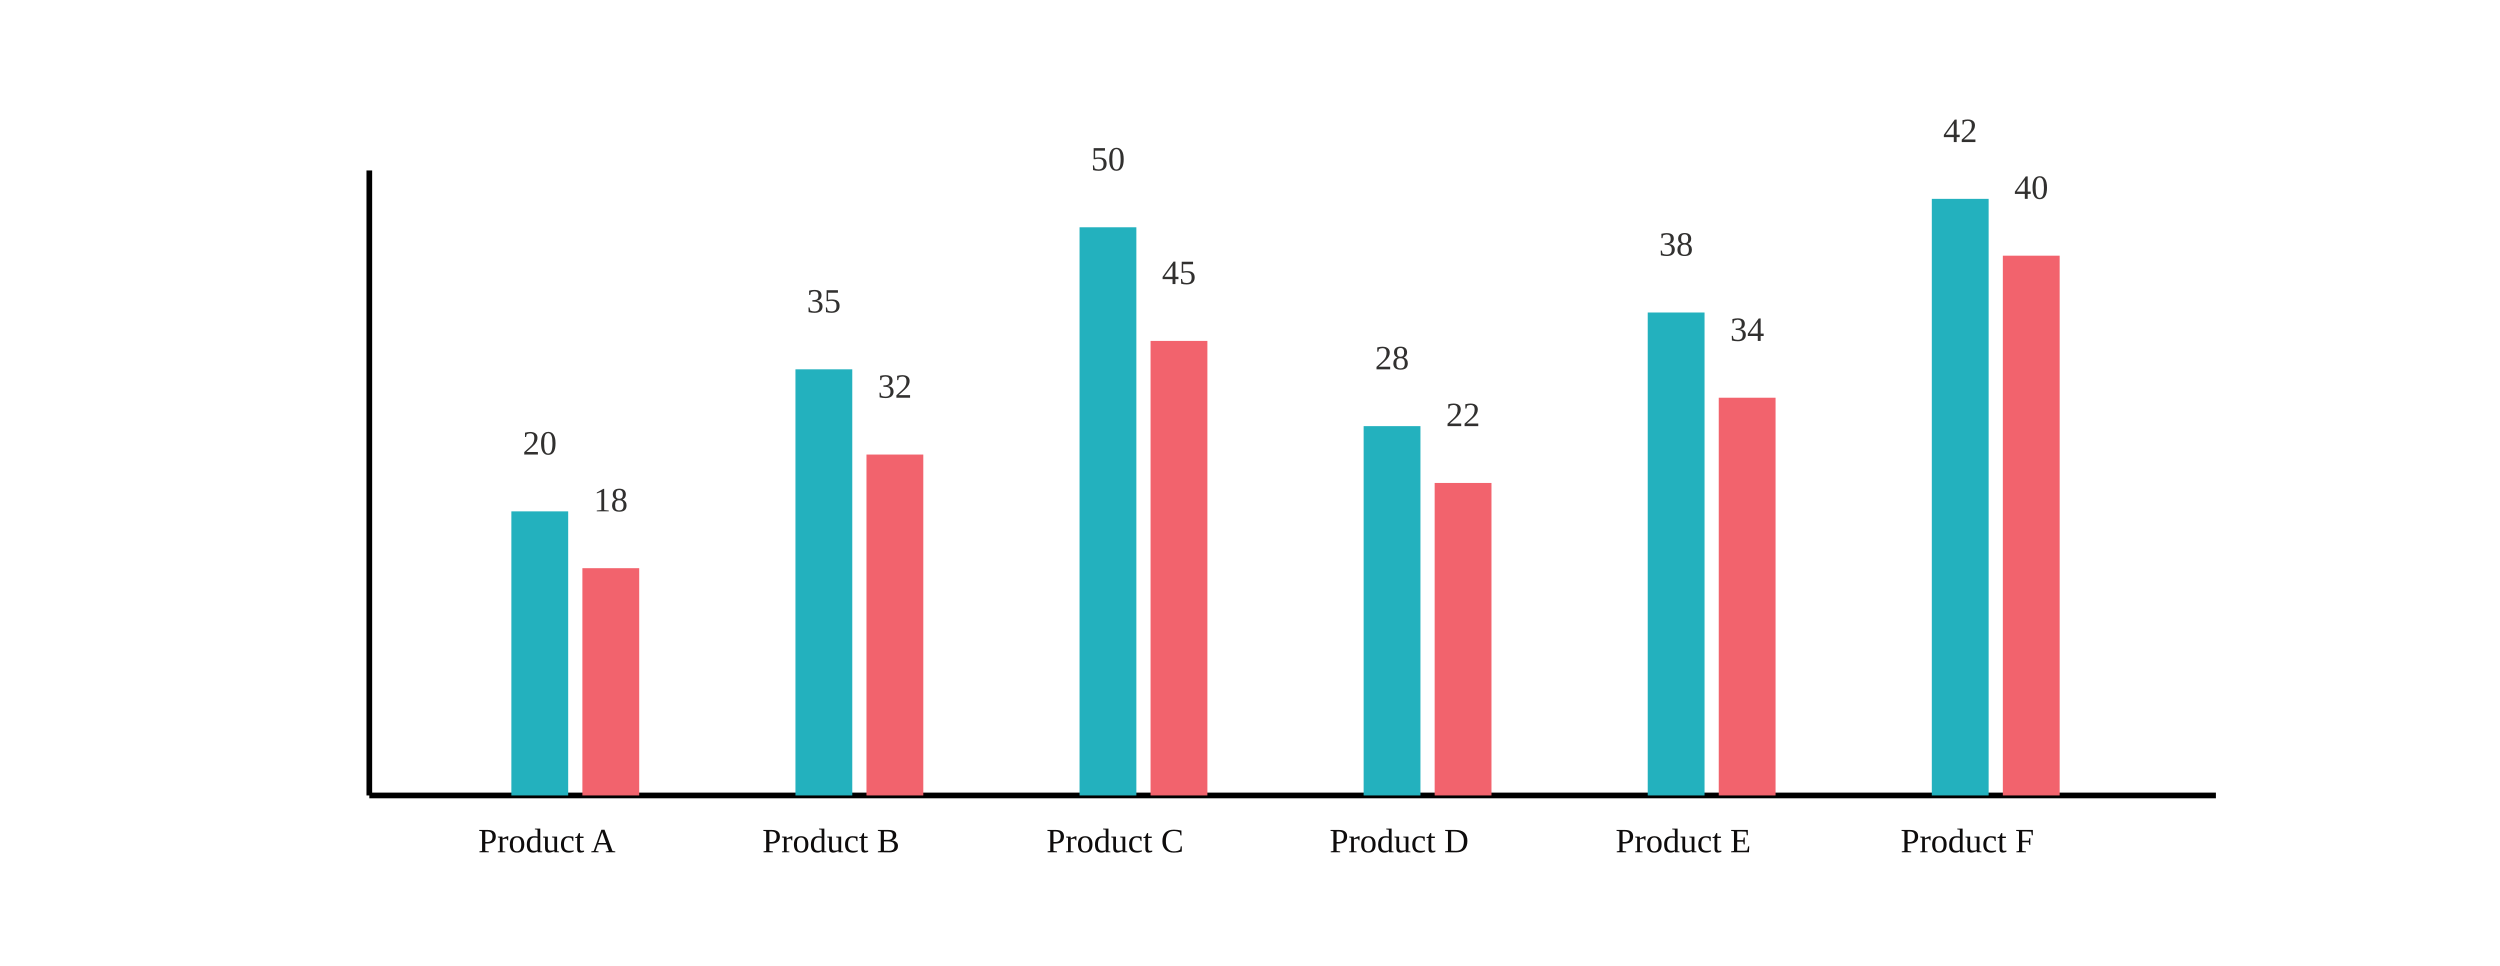
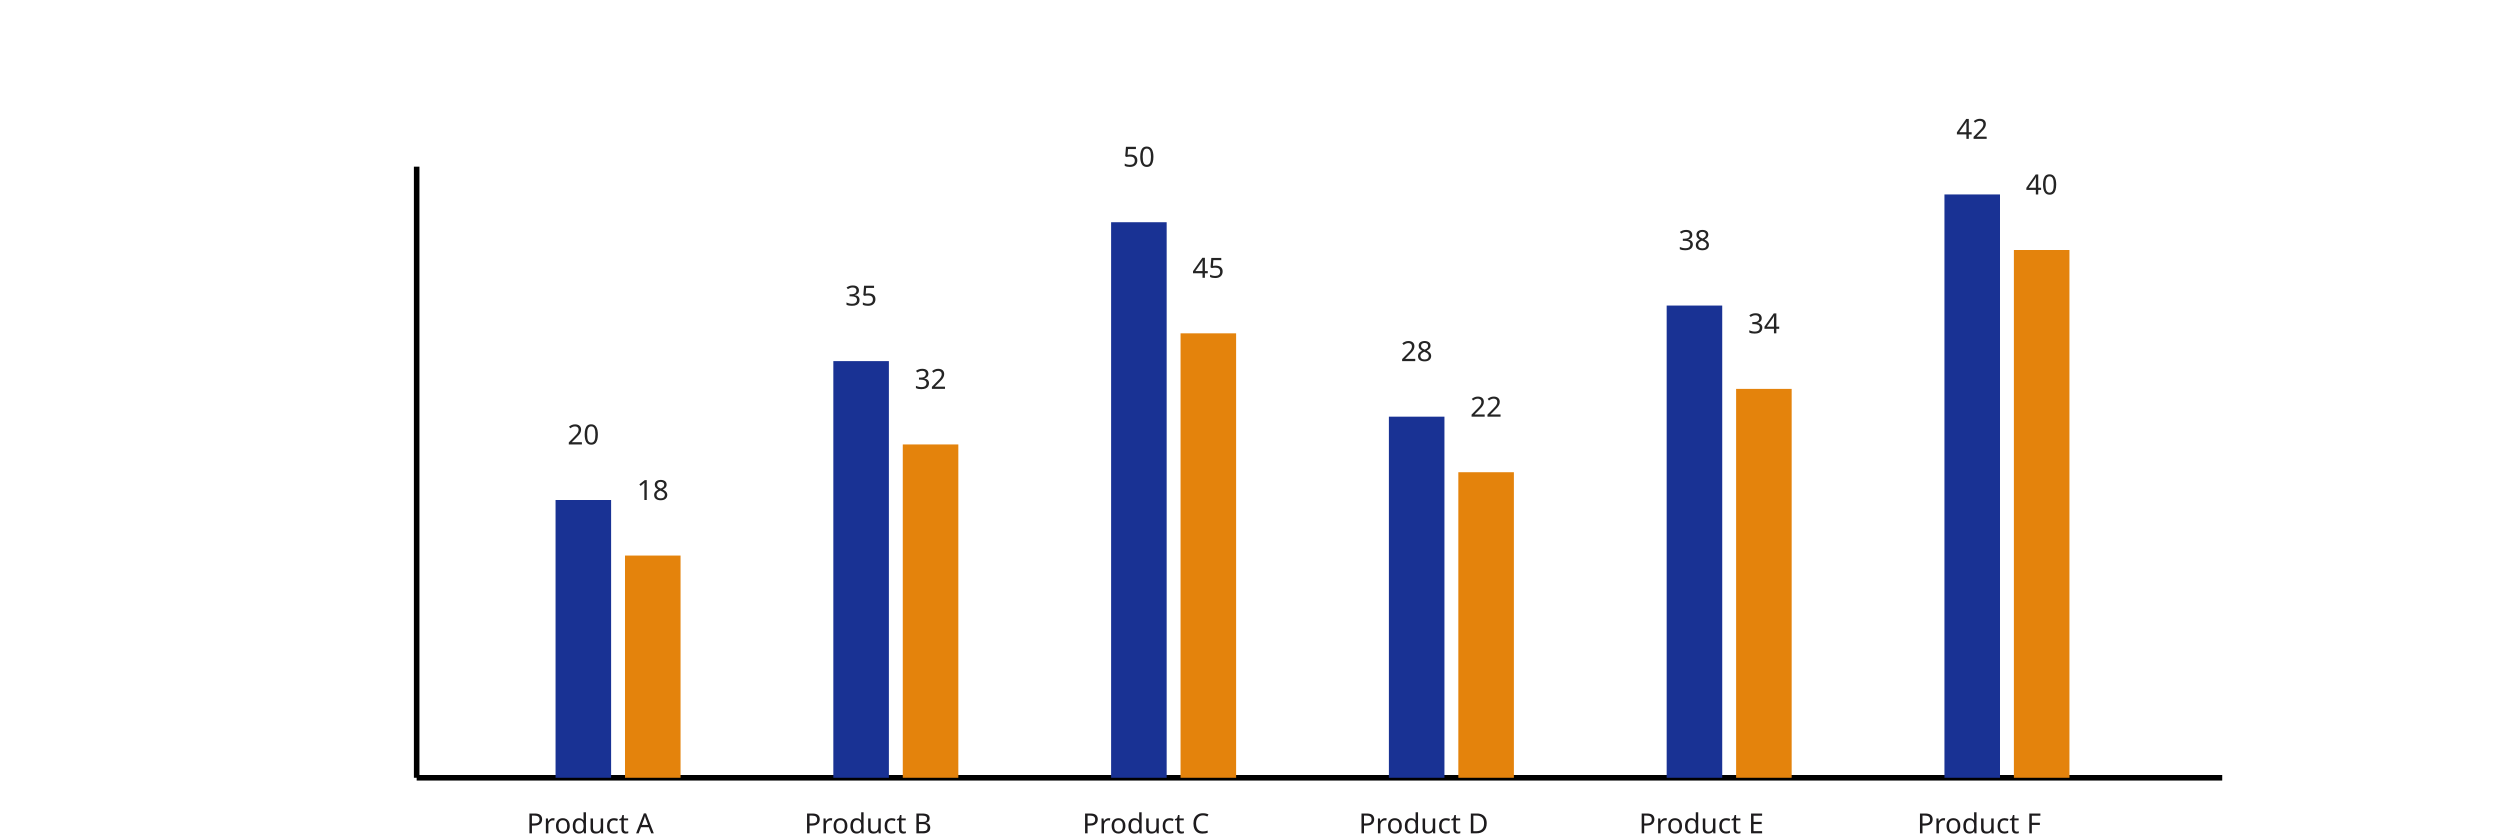
- <svg xmlns="http://www.w3.org/2000/svg" width="900" height="auto" viewBox="-530,-100,880,340" max-width="100%" font="10px sans-serif">
+ <svg xmlns="http://www.w3.org/2000/svg" width="900" height="340" viewBox="-550,-100,900,300" style="max-width: 100%; height: auto; font: 10px sans-serif;" id="svg">
  <line x1="-400" y1="180" x2="250" y2="180" stroke="#000" stroke-width="2" />
  <line x1="-400" y1="180" x2="-400" y2="-40" stroke="#000" stroke-width="2" />
-   <rect x="-350" y="80" width="20" height="100" fill="hsl(185, 69%, 44%)" />
-   <text x="-340" y="60" text-anchor="middle" fill="hsl(17, 2%, 19%)">20</text>
-   <rect x="-325" y="100" width="20" height="80" fill="hsl(356, 85%, 67%)" />
-   <text x="-315" y="80" text-anchor="middle" fill="hsl(17, 2%, 19%)">18</text>
-   <text x="-337.5" y="200" text-anchor="middle" fill="hsl(351, 9%, 5%)">Product A</text>
-   <rect x="-250" y="30" width="20" height="150" fill="hsl(185, 69%, 44%)" />
-   <text x="-240" y="10" text-anchor="middle" fill="hsl(17, 2%, 19%)">35</text>
-   <rect x="-225" y="60" width="20" height="120" fill="hsl(356, 85%, 67%)" />
-   <text x="-215" y="40" text-anchor="middle" fill="hsl(17, 2%, 19%)">32</text>
-   <text x="-237.5" y="200" text-anchor="middle" fill="hsl(351, 9%, 5%)">Product B</text>
-   <rect x="-150" y="-20" width="20" height="200" fill="hsl(185, 69%, 44%)" />
-   <text x="-140" y="-40" text-anchor="middle" fill="hsl(17, 2%, 19%)">50</text>
-   <rect x="-125" y="20" width="20" height="160" fill="hsl(356, 85%, 67%)" />
-   <text x="-115" y="0" text-anchor="middle" fill="hsl(17, 2%, 19%)">45</text>
-   <text x="-137.5" y="200" text-anchor="middle" fill="hsl(351, 9%, 5%)">Product C</text>
-   <rect x="-50" y="50" width="20" height="130" fill="hsl(185, 69%, 44%)" />
-   <text x="-40" y="30" text-anchor="middle" fill="hsl(17, 2%, 19%)">28</text>
-   <rect x="-25" y="70" width="20" height="110" fill="hsl(356, 85%, 67%)" />
-   <text x="-15" y="50" text-anchor="middle" fill="hsl(17, 2%, 19%)">22</text>
-   <text x="-37.5" y="200" text-anchor="middle" fill="hsl(351, 9%, 5%)">Product D</text>
-   <rect x="50" y="10" width="20" height="170" fill="hsl(185, 69%, 44%)" />
-   <text x="60" y="-10" text-anchor="middle" fill="hsl(17, 2%, 19%)">38</text>
-   <rect x="75" y="40" width="20" height="140" fill="hsl(356, 85%, 67%)" />
-   <text x="85" y="20" text-anchor="middle" fill="hsl(17, 2%, 19%)">34</text>
-   <text x="62.5" y="200" text-anchor="middle" fill="hsl(351, 9%, 5%)">Product E</text>
-   <rect x="150" y="-30" width="20" height="210" fill="hsl(185, 69%, 44%)" />
-   <text x="160" y="-50" text-anchor="middle" fill="hsl(17, 2%, 19%)">42</text>
-   <rect x="175" y="-10" width="20" height="190" fill="hsl(356, 85%, 67%)" />
-   <text x="185" y="-30" text-anchor="middle" fill="hsl(17, 2%, 19%)">40</text>
-   <text x="162.5" y="200" text-anchor="middle" fill="hsl(351, 9%, 5%)">Product F</text>
+   <rect x="-350" y="80" width="20" height="100" fill="hsl(228, 71%, 34%)" />
+   <text x="-340" y="60" text-anchor="middle" fill="hsl(19, 0%, 14%)">20</text>
+   <rect x="-325" y="100" width="20" height="80" fill="hsl(33, 90%, 47%)" />
+   <text x="-315" y="80" text-anchor="middle" fill="hsl(19, 0%, 14%)">18</text>
+   <text x="-337.5" y="200" text-anchor="middle" fill="hsl(311, 4%, 11%)">Product A</text>
+   <rect x="-250" y="30" width="20" height="150" fill="hsl(228, 71%, 34%)" />
+   <text x="-240" y="10" text-anchor="middle" fill="hsl(19, 0%, 14%)">35</text>
+   <rect x="-225" y="60" width="20" height="120" fill="hsl(33, 90%, 47%)" />
+   <text x="-215" y="40" text-anchor="middle" fill="hsl(19, 0%, 14%)">32</text>
+   <text x="-237.5" y="200" text-anchor="middle" fill="hsl(311, 4%, 11%)">Product B</text>
+   <rect x="-150" y="-20" width="20" height="200" fill="hsl(228, 71%, 34%)" />
+   <text x="-140" y="-40" text-anchor="middle" fill="hsl(19, 0%, 14%)">50</text>
+   <rect x="-125" y="20" width="20" height="160" fill="hsl(33, 90%, 47%)" />
+   <text x="-115" y="0" text-anchor="middle" fill="hsl(19, 0%, 14%)">45</text>
+   <text x="-137.5" y="200" text-anchor="middle" fill="hsl(311, 4%, 11%)">Product C</text>
+   <rect x="-50" y="50" width="20" height="130" fill="hsl(228, 71%, 34%)" />
+   <text x="-40" y="30" text-anchor="middle" fill="hsl(19, 0%, 14%)">28</text>
+   <rect x="-25" y="70" width="20" height="110" fill="hsl(33, 90%, 47%)" />
+   <text x="-15" y="50" text-anchor="middle" fill="hsl(19, 0%, 14%)">22</text>
+   <text x="-37.5" y="200" text-anchor="middle" fill="hsl(311, 4%, 11%)">Product D</text>
+   <rect x="50" y="10" width="20" height="170" fill="hsl(228, 71%, 34%)" />
+   <text x="60" y="-10" text-anchor="middle" fill="hsl(19, 0%, 14%)">38</text>
+   <rect x="75" y="40" width="20" height="140" fill="hsl(33, 90%, 47%)" />
+   <text x="85" y="20" text-anchor="middle" fill="hsl(19, 0%, 14%)">34</text>
+   <text x="62.5" y="200" text-anchor="middle" fill="hsl(311, 4%, 11%)">Product E</text>
+   <rect x="150" y="-30" width="20" height="210" fill="hsl(228, 71%, 34%)" />
+   <text x="160" y="-50" text-anchor="middle" fill="hsl(19, 0%, 14%)">42</text>
+   <rect x="175" y="-10" width="20" height="190" fill="hsl(33, 90%, 47%)" />
+   <text x="185" y="-30" text-anchor="middle" fill="hsl(19, 0%, 14%)">40</text>
+   <text x="162.5" y="200" text-anchor="middle" fill="hsl(311, 4%, 11%)">Product F</text>
</svg>
